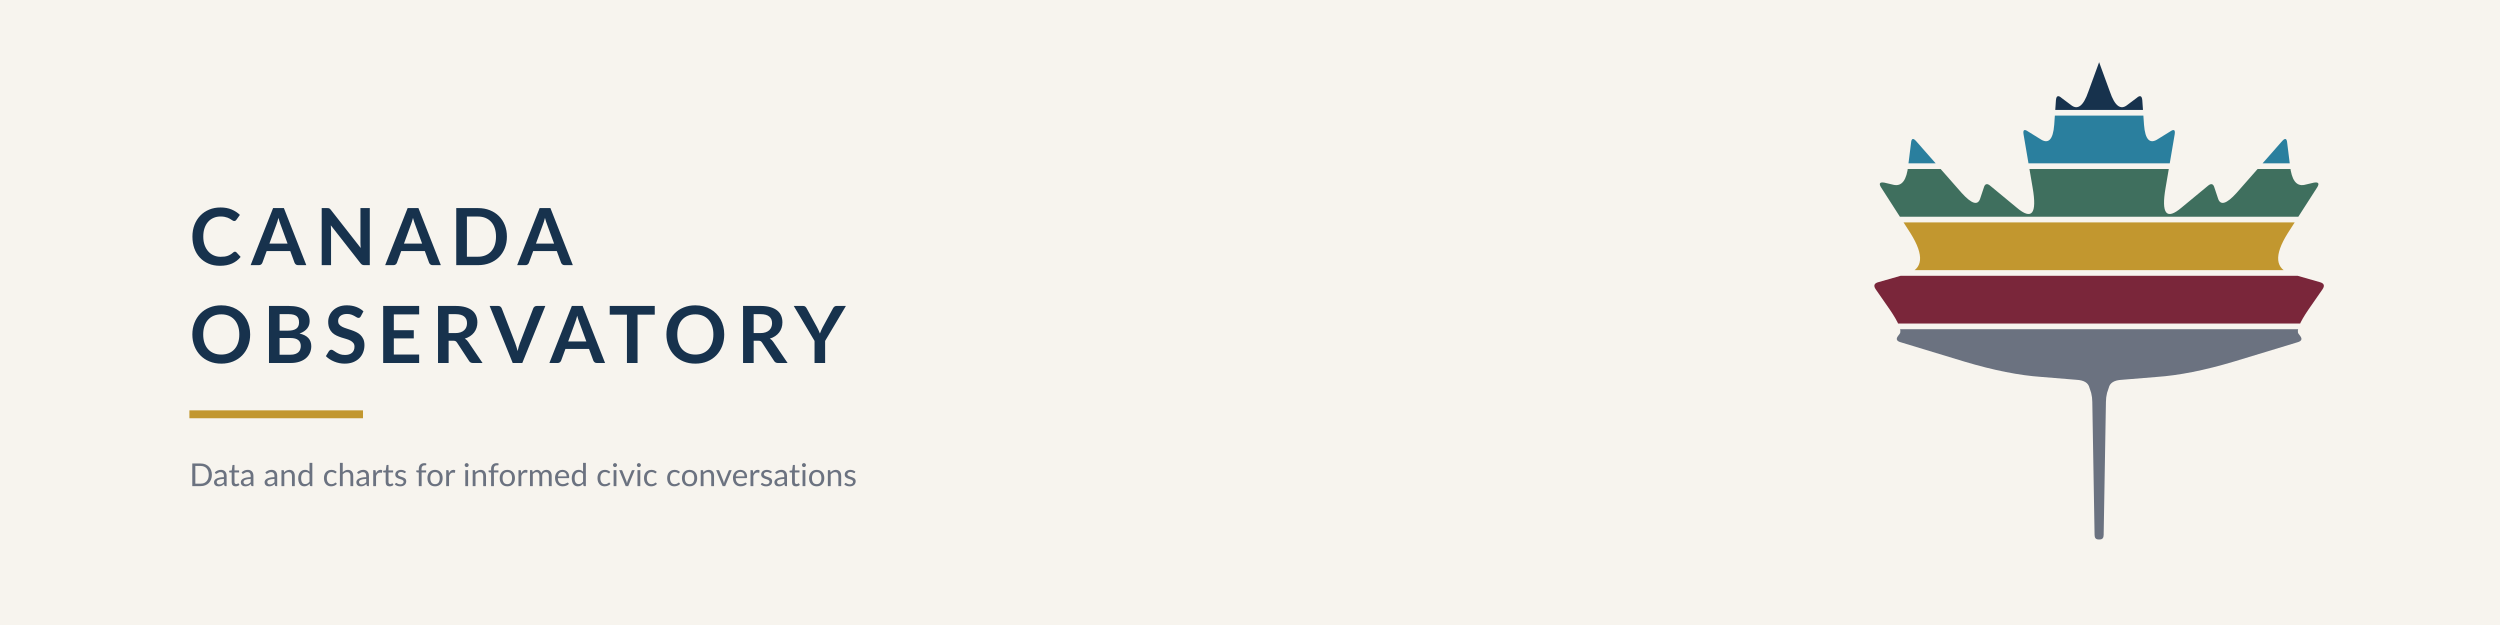
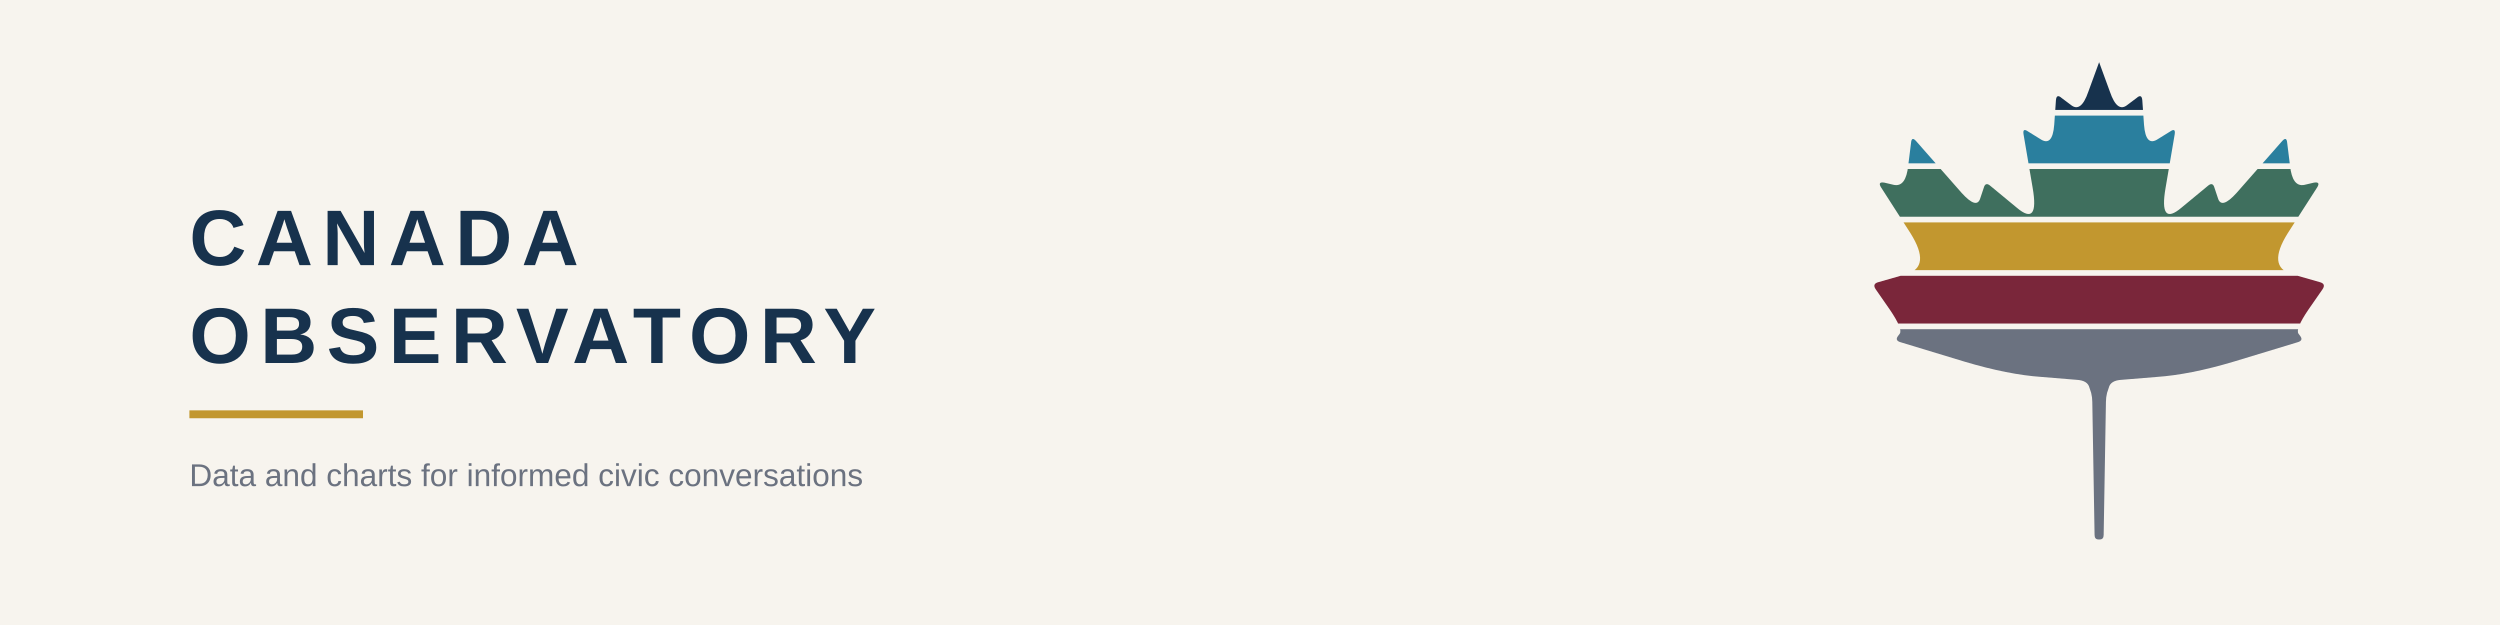
<svg xmlns="http://www.w3.org/2000/svg" viewBox="0 0 1584 396">
  <rect x="0" y="0" width="1584" height="396" fill="#F7F4EE" />
-   <text x="120" y="168" font-family="Lato, 'Helvetica Neue', Arial, sans-serif" font-size="50" font-weight="700" letter-spacing="6" fill="#17324D">CANADA</text>
-   <text x="120" y="230" font-family="Lato, 'Helvetica Neue', Arial, sans-serif" font-size="50" font-weight="700" letter-spacing="6" fill="#17324D">OBSERVATORY</text>
+   <text x="120" y="168" font-family="'Radio Canada', 'Helvetica Neue', Arial, sans-serif" font-size="50" font-weight="700" letter-spacing="6" fill="#17324D">CANADA</text>
+   <text x="120" y="230" font-family="'Radio Canada', 'Helvetica Neue', Arial, sans-serif" font-size="50" font-weight="700" letter-spacing="6" fill="#17324D">OBSERVATORY</text>
  <rect x="120" y="260" width="110" height="5" fill="#C2972F" />
-   <text x="120" y="308" font-family="Lato, 'Helvetica Neue', Arial, sans-serif" font-size="20" fill="#6B7280">Data and charts for informed civic conversations</text>
+   <text x="120" y="308" font-family="'Radio Canada', 'Helvetica Neue', Arial, sans-serif" font-size="20" fill="#6B7280">Data and charts for informed civic conversations</text>
  <g transform="translate(1150,25) scale(3.6)">
    <defs>
      <path id="lil" d="M 50.0 4.0 Q 50.0 4.0 50.4 5.1 L 51.9 9.2 Q 53.2 13.0 55.0 11.5 L 56.6 10.3 Q 57.5 9.5 57.6 10.7 L 57.9 15.0 Q 58.2 19.0 60.4 17.5 L 62.5 16.2 Q 63.5 15.5 63.3 16.7 L 61.7 26.1 Q 60.5 33.0 64.5 29.6 L 69.1 25.8 Q 70.0 25.0 70.3 26.1 L 70.9 27.9 Q 71.5 30.0 74.2 27.0 L 82.2 17.9 Q 83.0 17.0 83.1 18.2 L 83.6 22.2 Q 84.0 26.0 86.1 25.6 L 87.8 25.2 Q 89.0 25.0 88.4 26.0 L 83.2 34.1 Q 79.5 40.0 83.9 41.3 L 88.8 42.7 Q 90.0 43.0 89.3 44.0 L 86.8 47.6 Q 84.5 51.0 85.1 51.8 L 85.4 52.2 Q 86.0 53.0 84.9 53.3 L 73.7 56.7 Q 66.0 59.0 60.1 59.4 L 54.0 59.9 Q 52.0 60.0 51.7 61.3 L 51.4 62.2 Q 51.2 63.0 51.2 63.8 L 50.8 87.2 Q 50.8 88.0 50.1 88.0 L 49.9 88.0 Q 49.2 88.0 49.2 87.2 L 48.8 63.8 Q 48.8 63.0 48.6 62.2 L 48.3 61.3 Q 48.0 60.0 46.0 59.9 L 39.9 59.4 Q 34.0 59.0 26.3 56.7 L 15.1 53.3 Q 14.0 53.0 14.6 52.2 L 14.9 51.8 Q 15.5 51.0 13.2 47.6 L 10.7 44.0 Q 10.0 43.0 11.2 42.7 L 16.1 41.3 Q 20.5 40.0 16.8 34.1 L 11.6 26.0 Q 11.0 25.0 12.2 25.2 L 13.9 25.6 Q 16.0 26.0 16.4 22.2 L 16.9 18.2 Q 17.0 17.0 17.8 17.9 L 25.8 27.0 Q 28.5 30.0 29.1 27.9 L 29.7 26.1 Q 30.0 25.0 30.9 25.8 L 35.5 29.6 Q 39.5 33.0 38.3 26.1 L 36.7 16.7 Q 36.5 15.5 37.5 16.2 L 39.6 17.5 Q 41.8 19.0 42.1 15.0 L 42.4 10.7 Q 42.5 9.5 43.4 10.3 L 45.0 11.5 Q 46.8 13.0 48.1 9.2 L 49.6 5.1 Q 50.0 4.0 50.0 4.0 Z" />
      <clipPath id="lic">
        <use href="#lil" />
      </clipPath>
    </defs>
    <g clip-path="url(#lic)">
      <rect x="0" y="0" width="100" height="100" fill="#F7F4EE" />
      <rect x="0" y="4" width="100" height="8.4" fill="#17324D" />
      <rect x="0" y="13.4" width="100" height="8.4" fill="#2A7F9E" />
      <rect x="0" y="22.8" width="100" height="8.4" fill="#3F6F5E" />
      <rect x="0" y="32.2" width="100" height="8.4" fill="#C2972F" />
      <rect x="0" y="41.6" width="100" height="8.4" fill="#7A263A" />
      <rect x="0" y="51" width="100" height="41" fill="#6B7280" />
    </g>
  </g>
</svg>
